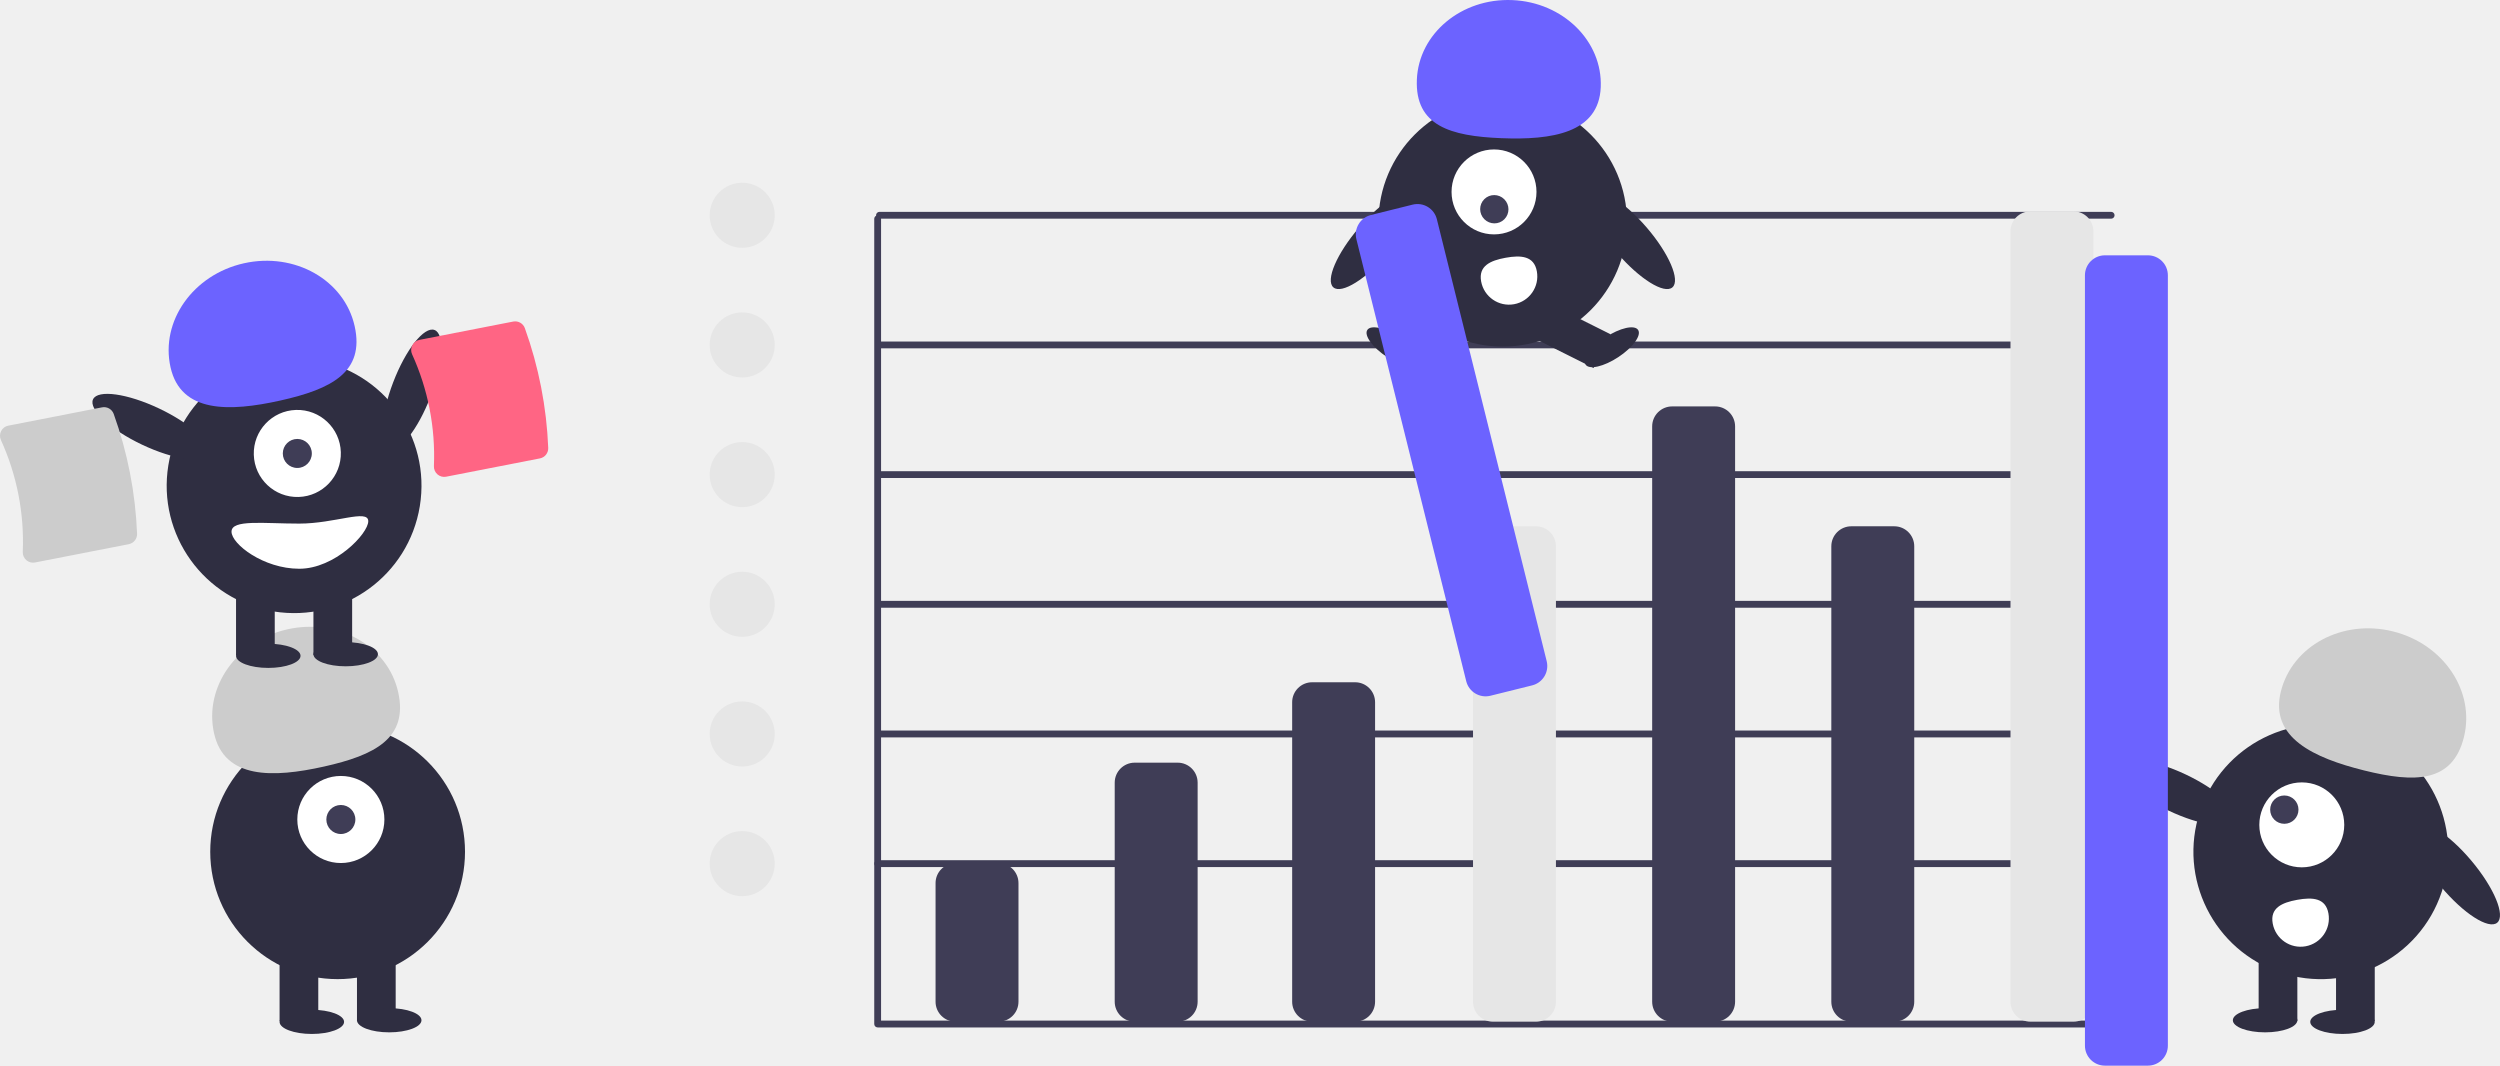
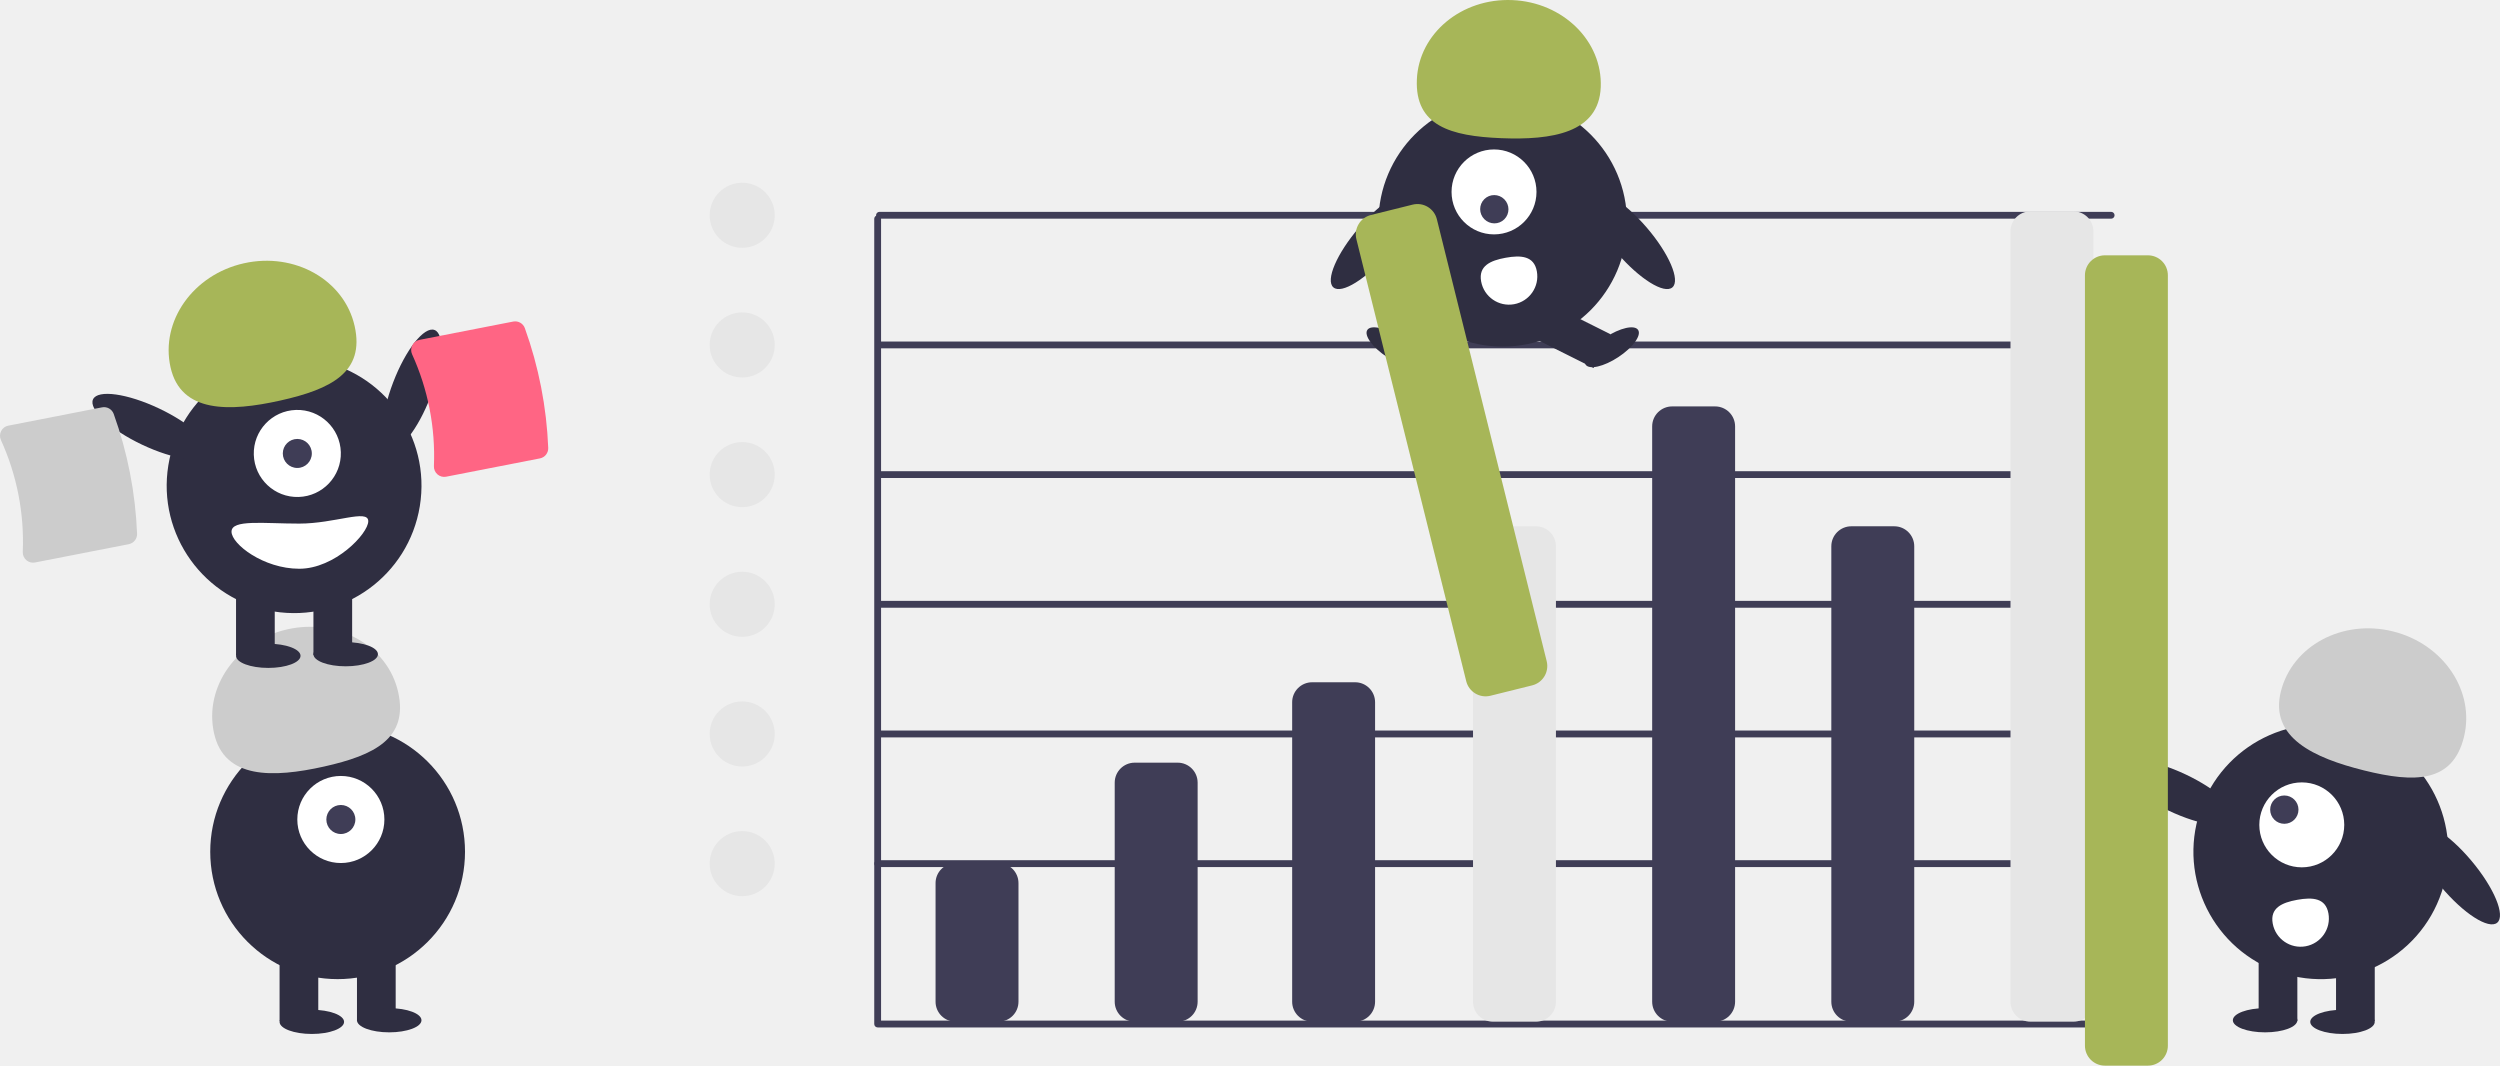
<svg xmlns="http://www.w3.org/2000/svg" id="aff40d89-77de-4835-bbf1-69878b2c71b2" data-name="Layer 1" width="845.197" height="360.271" viewBox="0 0 845.197 360.271">
  <path d="M890.595,617.218H474.118a1.154,1.154,0,0,1-1.154-1.154V343.797a1.154,1.154,0,0,1,2.307,0V614.911H890.595a1.154,1.154,0,0,1,0,2.307Z" transform="translate(-177.4015 -269.8646)" fill="#3f3d56" />
  <path d="M890.595,562.995H474.118a1.154,1.154,0,0,1,0-2.307H890.595a1.154,1.154,0,0,1,0,2.307Z" transform="translate(-177.4015 -269.8646)" fill="#3f3d56" />
  <path d="M891.172,519.156H474.695a1.154,1.154,0,0,1,0-2.307H891.172a1.154,1.154,0,0,1,0,2.307Z" transform="translate(-177.4015 -269.8646)" fill="#3f3d56" />
  <path d="M891.172,475.316H474.695a1.154,1.154,0,0,1,0-2.307H891.172a1.154,1.154,0,0,1,0,2.307Z" transform="translate(-177.4015 -269.8646)" fill="#3f3d56" />
  <path d="M891.172,431.476H474.695a1.154,1.154,0,0,1,0-2.307H891.172a1.154,1.154,0,0,1,0,2.307Z" transform="translate(-177.4015 -269.8646)" fill="#3f3d56" />
  <path d="M891.172,387.637H474.695a1.154,1.154,0,0,1,0-2.307H891.172a1.154,1.154,0,0,1,0,2.307Z" transform="translate(-177.4015 -269.8646)" fill="#3f3d56" />
  <path d="M891.172,343.797H474.695a1.154,1.154,0,0,1,0-2.307H891.172a1.154,1.154,0,0,1,0,2.307Z" transform="translate(-177.4015 -269.8646)" fill="#3f3d56" />
  <path d="M514.983,615.27H500.439a6.752,6.752,0,0,1-6.745-6.745V568.414a6.752,6.752,0,0,1,6.745-6.745h14.544a6.752,6.752,0,0,1,6.745,6.745V608.525A6.752,6.752,0,0,1,514.983,615.27Z" transform="translate(-177.4015 -269.8646)" fill="#3f3d56" />
  <path d="M575.551,615.27H561.007a6.752,6.752,0,0,1-6.745-6.745V534.452a6.752,6.752,0,0,1,6.745-6.745h14.544a6.752,6.752,0,0,1,6.745,6.745V608.525A6.752,6.752,0,0,1,575.551,615.27Z" transform="translate(-177.4015 -269.8646)" fill="#3f3d56" />
  <path d="M696.686,615.27H682.143a6.753,6.753,0,0,1-6.745-6.745V454.537a6.753,6.753,0,0,1,6.745-6.745h14.543a6.753,6.753,0,0,1,6.745,6.745V608.525A6.753,6.753,0,0,1,696.686,615.27Z" transform="translate(-177.4015 -269.8646)" fill="#e6e6e6" />
  <path d="M635.542,615.27H620.998a6.753,6.753,0,0,1-6.745-6.745V507.269a6.753,6.753,0,0,1,6.745-6.745h14.543a6.753,6.753,0,0,1,6.745,6.745V608.525A6.753,6.753,0,0,1,635.542,615.27Z" transform="translate(-177.4015 -269.8646)" fill="#3f3d56" />
  <path d="M757.254,615.27H742.711a6.753,6.753,0,0,1-6.745-6.745V414.009a6.753,6.753,0,0,1,6.745-6.745h14.544a6.753,6.753,0,0,1,6.745,6.745V608.525A6.753,6.753,0,0,1,757.254,615.27Z" transform="translate(-177.4015 -269.8646)" fill="#3f3d56" />
  <path d="M817.823,615.27H803.279a6.753,6.753,0,0,1-6.745-6.745V454.537a6.753,6.753,0,0,1,6.745-6.745h14.544a6.753,6.753,0,0,1,6.745,6.745V608.525A6.753,6.753,0,0,1,817.823,615.27Z" transform="translate(-177.4015 -269.8646)" fill="#3f3d56" />
  <path d="M878.39,615.27H863.847A6.753,6.753,0,0,1,857.102,608.525V348.062a6.753,6.753,0,0,1,6.745-6.745h14.543a6.753,6.753,0,0,1,6.745,6.745V608.525A6.753,6.753,0,0,1,878.39,615.27Z" transform="translate(-177.4015 -269.8646)" fill="#e6e6e6" />
  <circle cx="508.038" cy="75.159" r="42.012" fill="#2f2e41" />
  <rect x="650.664" y="377.07" width="22.868" height="12.763" transform="translate(-279.016 67.19549) rotate(-26.60099)" fill="#2f2e41" />
  <ellipse cx="648.548" cy="387.264" rx="3.989" ry="10.636" transform="translate(-209.1668 445.6714) rotate(-56.60122)" fill="#2f2e41" />
  <rect x="702.4" y="372.018" width="12.763" height="22.868" transform="translate(-128.8564 575.6413) rotate(-63.39901)" fill="#2f2e41" />
  <ellipse cx="722.331" cy="387.264" rx="10.636" ry="3.989" transform="translate(-271.2902 191.7049) rotate(-33.39878)" fill="#2f2e41" />
  <circle cx="505.097" cy="64.882" r="14.359" fill="#fff" />
  <ellipse cx="682.597" cy="340.6" rx="4.766" ry="4.8" transform="translate(-218.3142 312.5636) rotate(-45)" fill="#3f3d56" />
-   <path d="M718.581,299.318c.632-15.554-12.773-28.728-29.941-29.425s-31.597,11.346-32.229,26.9,11.302,19.087,28.47,19.785S717.949,314.872,718.581,299.318Z" transform="translate(-177.4015 -269.8646)" fill="#6c63ff" />
+   <path d="M718.581,299.318c.632-15.554-12.773-28.728-29.941-29.425s-31.597,11.346-32.229,26.9,11.302,19.087,28.47,19.785S717.949,314.872,718.581,299.318Z" transform="translate(-177.4015 -269.8646)" fill="#a7b658" />
  <ellipse cx="729.115" cy="351.084" rx="6.594" ry="21.006" transform="translate(-230.1947 289.7572) rotate(-40.64516)" fill="#2f2e41" />
  <ellipse cx="641.881" cy="351.084" rx="21.006" ry="6.594" transform="translate(-220.0119 339.5652) rotate(-49.35484)" fill="#2f2e41" />
  <path d="M696.978,361.58a9.572,9.572,0,0,1-18.835,3.429l-.003-.018c-.942-5.202,3.08-7.043,8.283-7.985S696.036,356.378,696.978,361.58Z" transform="translate(-177.4015 -269.8646)" fill="#fff" />
  <ellipse cx="1007.831" cy="565.299" rx="6.76" ry="21.534" transform="translate(-305.2117 508.9902) rotate(-39.93837)" fill="#2f2e41" />
  <circle cx="962.024" cy="557.821" r="43.067" transform="translate(-48.79241 1024.214) rotate(-71.56504)" fill="#2f2e41" />
  <rect x="789.767" y="321.756" width="13.084" height="23.442" fill="#2f2e41" />
  <rect x="763.6" y="321.756" width="13.084" height="23.442" fill="#2f2e41" />
  <ellipse cx="791.948" cy="345.471" rx="10.903" ry="4.089" fill="#2f2e41" />
  <ellipse cx="765.78" cy="344.926" rx="10.903" ry="4.089" fill="#2f2e41" />
  <path d="M948.501,503.685c3.846-15.487,20.821-24.601,37.915-20.356s27.834,20.24,23.989,35.727-16.604,15.537-33.698,11.292S944.655,519.172,948.501,503.685Z" transform="translate(-177.4015 -269.8646)" fill="#ccc" />
  <ellipse cx="913.516" cy="537.838" rx="6.76" ry="21.534" transform="translate(-141.3057 862.8808) rotate(-64.62574)" fill="#2f2e41" />
  <circle cx="778.184" cy="278.869" r="14.359" fill="#fff" />
  <circle cx="772.282" cy="273.723" r="4.786" fill="#3f3d56" />
  <path d="M964.593,578.649a9.572,9.572,0,0,1-18.835,3.429l-.003-.018c-.942-5.202,3.08-7.043,8.283-7.985S963.651,573.447,964.593,578.649Z" transform="translate(-177.4015 -269.8646)" fill="#fff" />
-   <path d="M903.565,630.135H889.022a6.753,6.753,0,0,1-6.745-6.745V362.928a6.753,6.753,0,0,1,6.745-6.745h14.543a6.753,6.753,0,0,1,6.745,6.745V623.391A6.753,6.753,0,0,1,903.565,630.135Z" transform="translate(-177.4015 -269.8646)" fill="#6c63ff" />
+   <path d="M903.565,630.135H889.022a6.753,6.753,0,0,1-6.745-6.745V362.928a6.753,6.753,0,0,1,6.745-6.745h14.543a6.753,6.753,0,0,1,6.745,6.745V623.391A6.753,6.753,0,0,1,903.565,630.135Z" transform="translate(-177.4015 -269.8646)" fill="#a7b658" />
  <circle cx="114.144" cy="287.957" r="43.067" fill="#2f2e41" />
  <rect x="94.519" y="321.756" width="13.084" height="23.442" fill="#2f2e41" />
  <rect x="120.686" y="321.756" width="13.084" height="23.442" fill="#2f2e41" />
  <ellipse cx="105.422" cy="345.471" rx="10.903" ry="4.089" fill="#2f2e41" />
  <ellipse cx="131.589" cy="344.926" rx="10.903" ry="4.089" fill="#2f2e41" />
  <circle cx="115.235" cy="277.054" r="14.719" fill="#fff" />
  <circle cx="115.235" cy="277.054" r="4.906" fill="#3f3d56" />
  <path d="M249.769,517.77c-3.477-15.574,7.639-31.31,24.829-35.149s33.944,5.675,37.422,21.249-7.915,21.318-25.105,25.156S253.246,533.344,249.769,517.77Z" transform="translate(-177.4015 -269.8646)" fill="#ccc" />
  <ellipse cx="316.634" cy="401.549" rx="21.534" ry="6.76" transform="translate(-348.8993 284.0852) rotate(-69.08217)" fill="#2f2e41" />
  <circle cx="276.826" cy="434.071" r="43.067" transform="translate(-373.3838 367.9278) rotate(-80.78252)" fill="#2f2e41" />
  <rect x="79.799" y="198.006" width="13.084" height="23.442" fill="#2f2e41" />
  <rect x="105.967" y="198.006" width="13.084" height="23.442" fill="#2f2e41" />
  <ellipse cx="90.702" cy="221.72" rx="10.903" ry="4.089" fill="#2f2e41" />
  <ellipse cx="116.87" cy="221.175" rx="10.903" ry="4.089" fill="#2f2e41" />
  <circle cx="277.917" cy="423.168" r="14.719" transform="translate(-189.7116 -261.5185) rotate(-1.68323)" fill="#fff" />
  <circle cx="100.515" cy="153.303" r="4.906" fill="#3f3d56" />
-   <path d="M235.05,394.019c-3.477-15.574,7.639-31.31,24.829-35.149s33.944,5.675,37.422,21.249-7.915,21.318-25.105,25.156S238.527,409.593,235.05,394.019Z" transform="translate(-177.4015 -269.8646)" fill="#6c63ff" />
+   <path d="M235.05,394.019c-3.477-15.574,7.639-31.31,24.829-35.149s33.944,5.675,37.422,21.249-7.915,21.318-25.105,25.156S238.527,409.593,235.05,394.019Z" transform="translate(-177.4015 -269.8646)" fill="#a7b658" />
  <ellipse cx="228.318" cy="414.087" rx="6.76" ry="21.534" transform="translate(-421.0639 173.0663) rotate(-64.62574)" fill="#2f2e41" />
  <path d="M255.672,449.608c0,4.215,10.853,12.539,22.897,12.539s23.335-11.867,23.335-16.082-11.292.818-23.335.818S255.672,445.393,255.672,449.608Z" transform="translate(-177.4015 -269.8646)" fill="#fff" />
-   <path d="M695.389,501.577l-14.114,3.507a6.753,6.753,0,0,1-8.172-4.919l-37.137-149.443a6.753,6.753,0,0,1,4.919-8.172l14.114-3.507a6.753,6.753,0,0,1,8.172,4.919l37.137,149.443A6.753,6.753,0,0,1,695.389,501.577Z" transform="translate(-177.4015 -269.8646)" fill="#6c63ff" />
+   <path d="M695.389,501.577l-14.114,3.507a6.753,6.753,0,0,1-8.172-4.919l-37.137-149.443a6.753,6.753,0,0,1,4.919-8.172l14.114-3.507a6.753,6.753,0,0,1,8.172,4.919l37.137,149.443A6.753,6.753,0,0,1,695.389,501.577Z" transform="translate(-177.4015 -269.8646)" fill="#a7b658" />
  <path d="M359.938,424.84l-31.701,6.188a3.44,3.44,0,0,1-2.92-.772,3.498,3.498,0,0,1-1.217-2.82,82.894,82.894,0,0,0-7.376-37.786,3.499,3.499,0,0,1,.067-3.071,3.44,3.44,0,0,1,2.415-1.814l31.701-6.188a3.485,3.485,0,0,1,3.928,2.209,135.693,135.693,0,0,1,7.911,40.529A3.485,3.485,0,0,1,359.938,424.84Z" transform="translate(-177.4015 -269.8646)" fill="#ff6584" />
  <path d="M220.938,453.84l-31.701,6.188a3.44,3.44,0,0,1-2.92-.772,3.498,3.498,0,0,1-1.217-2.82,82.894,82.894,0,0,0-7.376-37.786,3.499,3.499,0,0,1,.067-3.071,3.44,3.44,0,0,1,2.415-1.814l31.701-6.188a3.485,3.485,0,0,1,3.928,2.209,135.693,135.693,0,0,1,7.911,40.529A3.485,3.485,0,0,1,220.938,453.84Z" transform="translate(-177.4015 -269.8646)" fill="#ccc" />
  <circle cx="250.924" cy="72.779" r="11" fill="#e6e6e6" />
  <circle cx="250.924" cy="116.619" r="11" fill="#e6e6e6" />
  <circle cx="250.924" cy="160.458" r="11" fill="#e6e6e6" />
  <circle cx="250.924" cy="204.298" r="11" fill="#e6e6e6" />
  <circle cx="250.924" cy="248.138" r="11" fill="#e6e6e6" />
  <circle cx="250.924" cy="291.977" r="11" fill="#e6e6e6" />
</svg>
